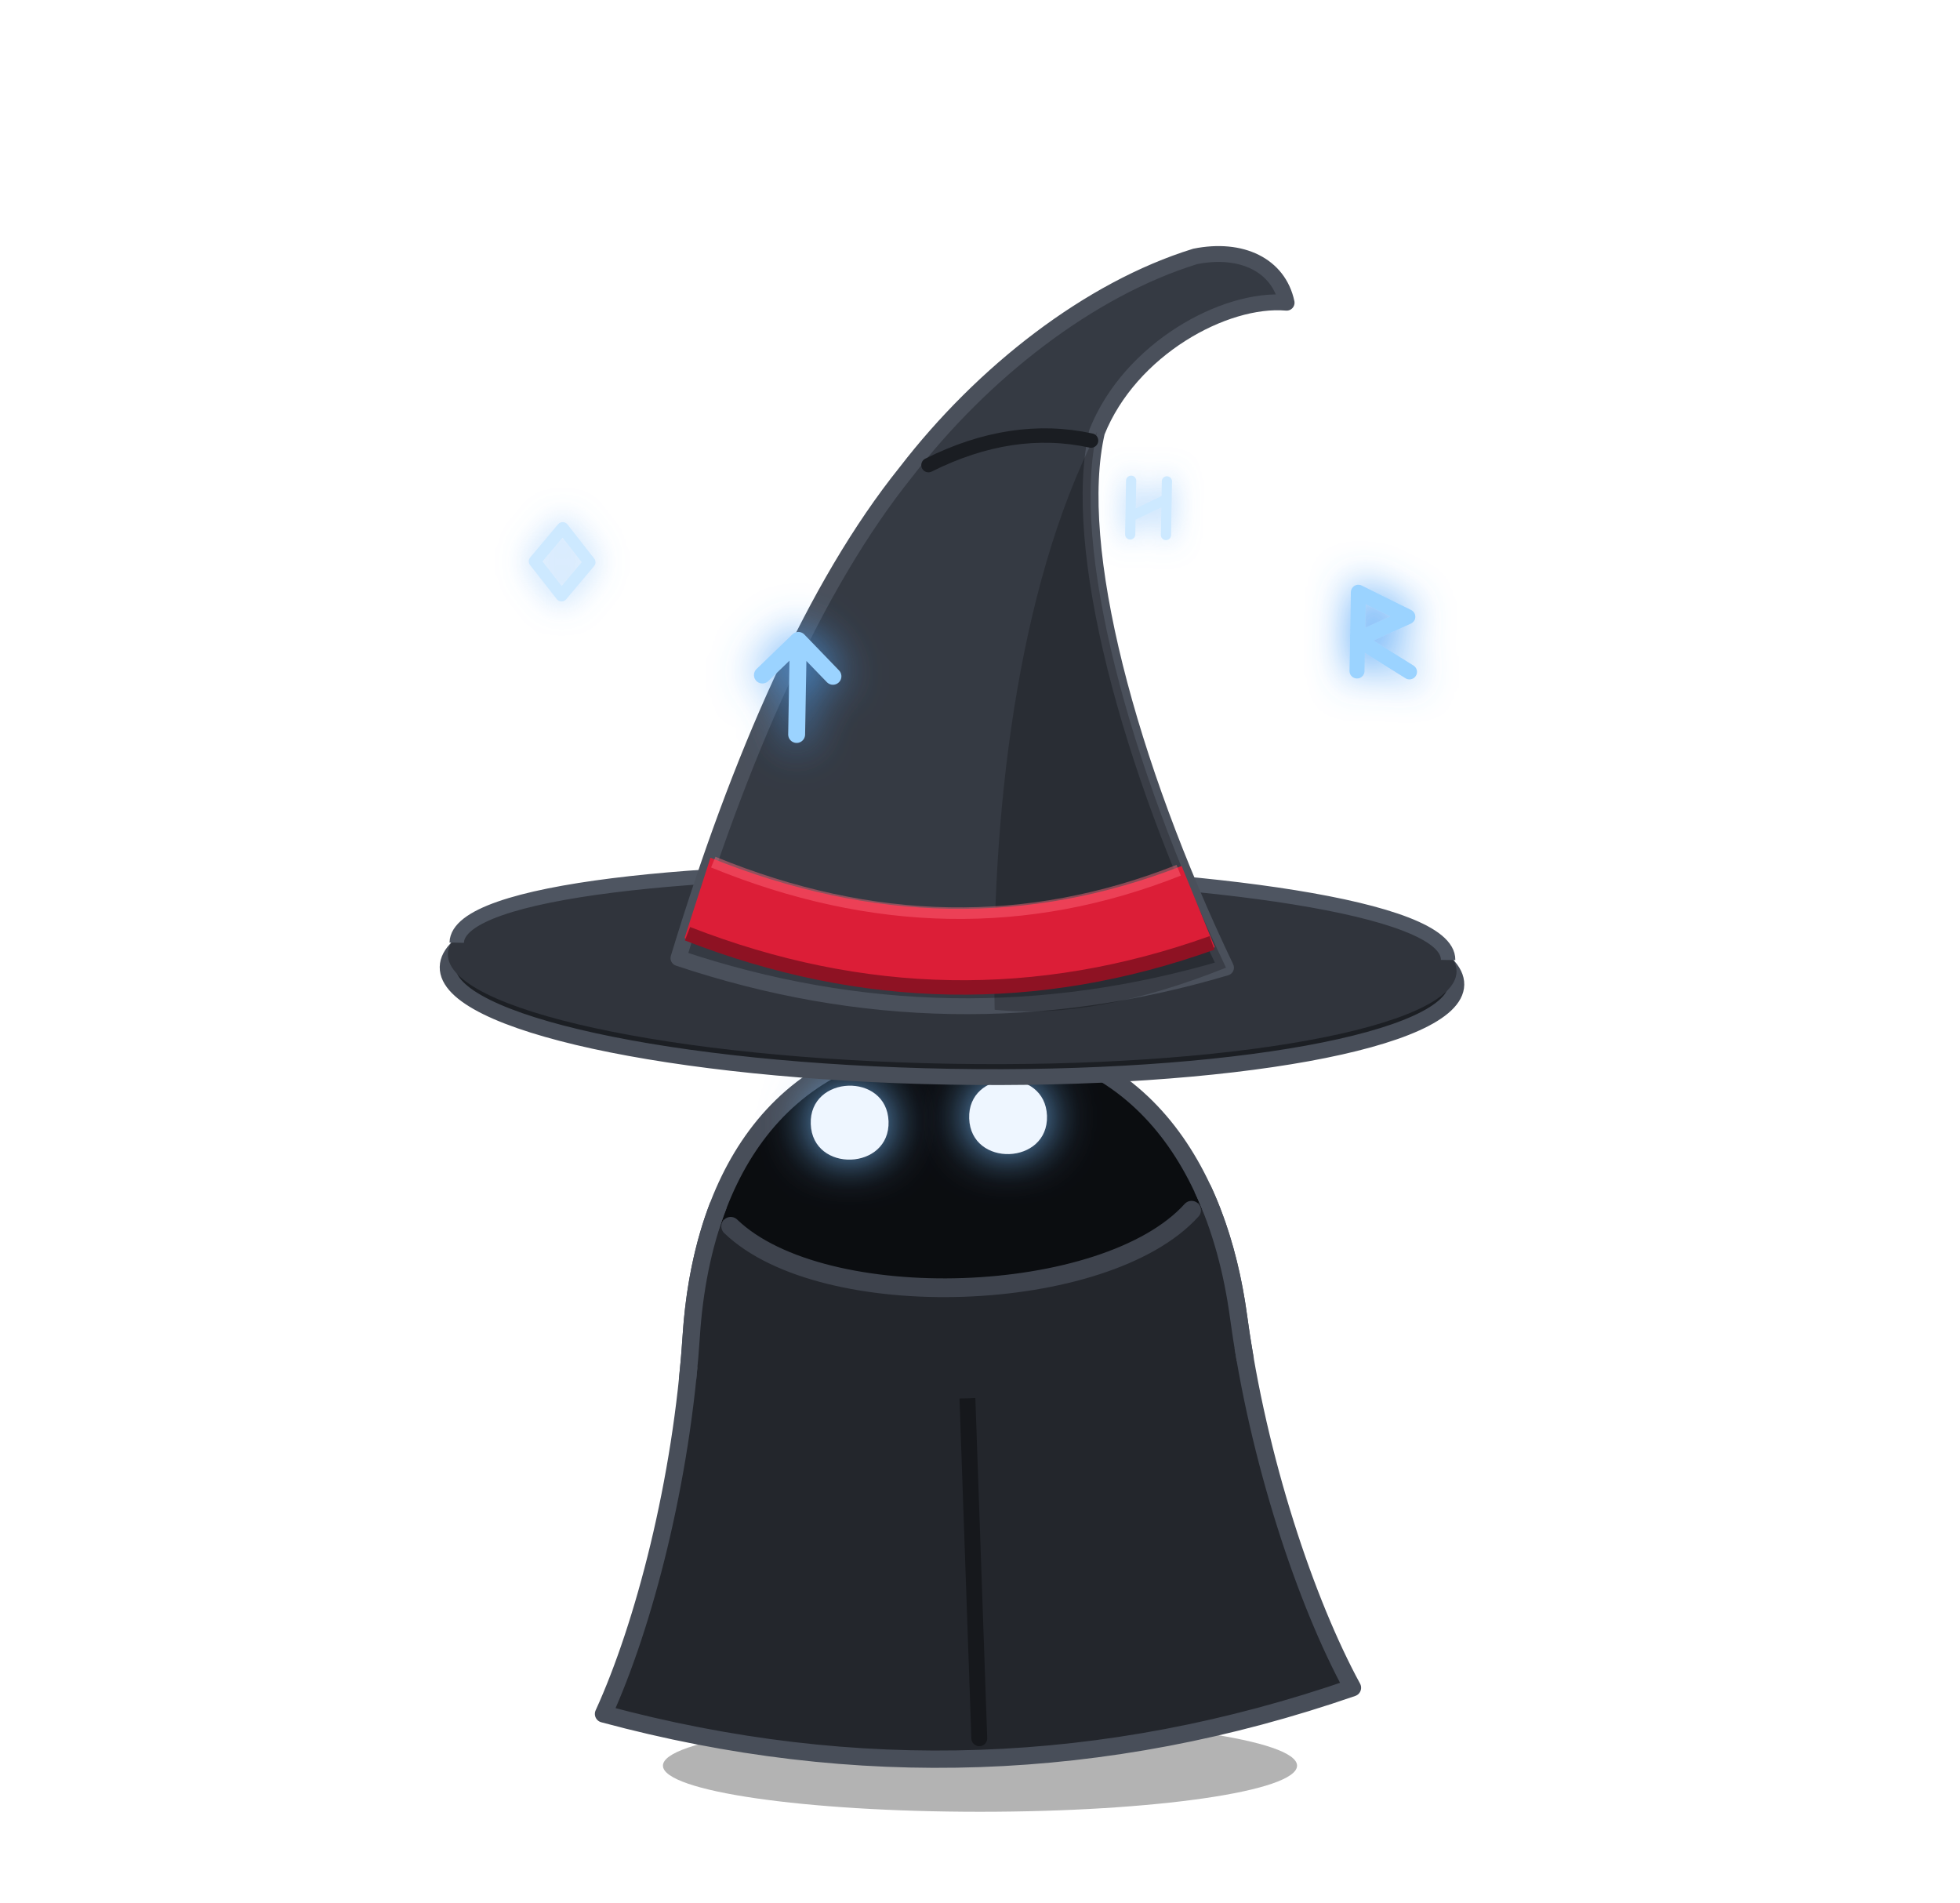
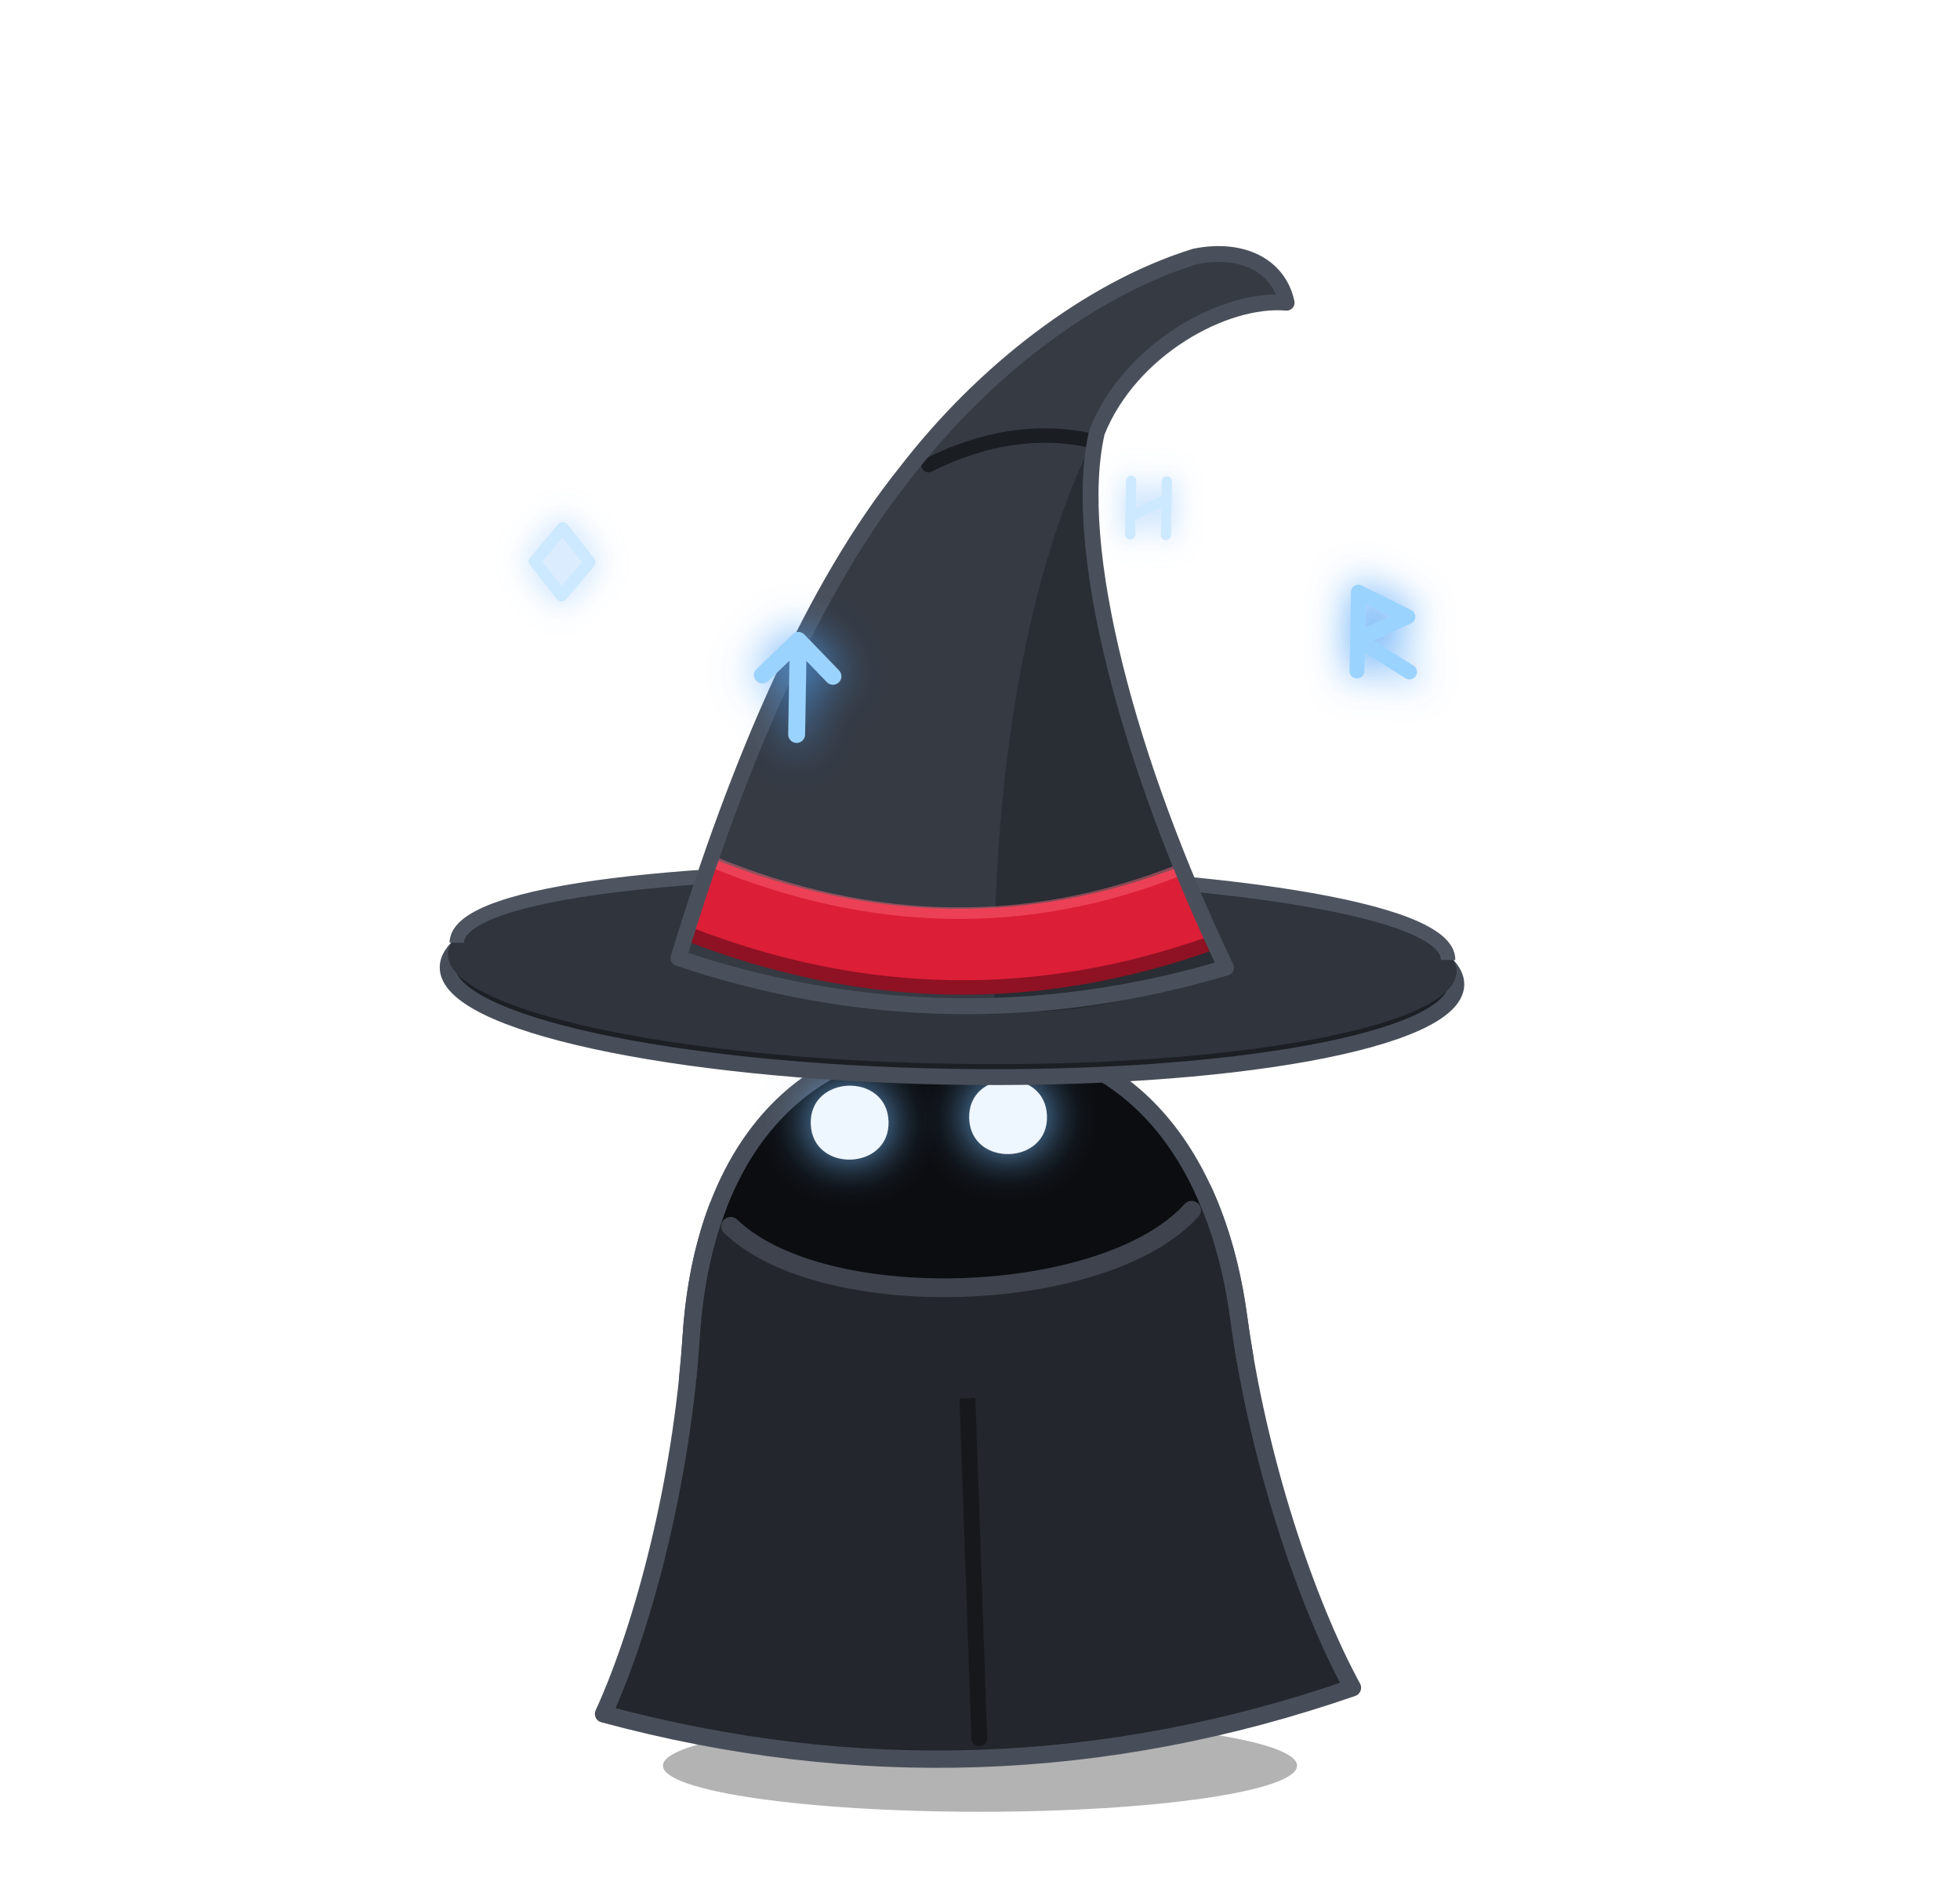
<svg xmlns="http://www.w3.org/2000/svg" width="136" height="132" viewBox="-8 -12 136 132">
  <defs>
    <filter id="wg0" x="-100%" y="-100%" width="300%" height="300%">
      <feGaussianBlur in="SourceAlpha" stdDeviation="1.6" result="b" />
      <feFlood flood-color="#78BEFF" flood-opacity="0.95" />
      <feComposite in2="b" operator="in" />
      <feMerge>
        <feMergeNode />
        <feMergeNode in="SourceGraphic" />
      </feMerge>
    </filter>
    <filter id="wg1" x="-100%" y="-100%" width="300%" height="300%">
      <feGaussianBlur in="SourceAlpha" stdDeviation="1.5" result="b" />
      <feFlood flood-color="#4FA3F7" flood-opacity="1" />
      <feComposite in2="b" operator="in" />
      <feMerge>
        <feMergeNode />
        <feMergeNode in="SourceGraphic" />
      </feMerge>
    </filter>
  </defs>
  <path d="M38 110.5C38 108.73 47.85 107.3 60 107.3C72.15 107.3 82 108.73 82 110.5C82 112.27 72.15 113.7 60 113.7C47.85 113.7 38 112.27 38 110.5Z" fill="#000000" opacity="0.3" />
  <g transform="translate(60 110) rotate(-2 0 0) scale(1 1) translate(-60 -110) translate(0 0)">
    <path d="M60 60C47 60 42 70 41 80C40 90 37 100 34 106Q60 114 86 106C83 100 80 90 79 80C78 70 73 60 60 60Z" fill="#23262C" />
    <path d="M60 85L60 108.6" fill="none" stroke="#16181C" stroke-width="1.1" stroke-linecap="round" />
    <path d="M60 60C50.32 60 45.08 65.54 42.62 72.5L43.5 72.5C50 79 70 79 76.5 72.5L77.38 72.5C74.92 65.54 69.68 60 60 60Z" fill="#0B0D10" />
    <path d="M60 60C47 60 42 70 41 80C40 90 37 100 34 106Q60 114 86 106C83 100 80 90 79 80C78 70 73 60 60 60Z" fill="none" stroke="#484E59" stroke-width="1.2" stroke-linejoin="round" />
    <path d="M49.8 65.6C49.8 62.18 55.2 62.18 55.2 65.6C55.2 69.02 49.8 69.02 49.8 65.6Z" fill="#EEF6FF" filter="url(#wg0)" />
    <path d="M60.8 65.6C60.8 62.18 66.2 62.18 66.2 65.6C66.2 69.02 60.8 69.02 60.8 65.6Z" fill="#EEF6FF" filter="url(#wg0)" />
    <path d="M43.5 72C50 78.5 70 78.5 76.5 72C78.2 75.5 79 79 79.2 82Q60 88 40.8 82C41 79 41.8 75.5 43.5 72Z" fill="#23262C" />
    <path d="M43.2 71C42 73.8 41.31 76.9 41 80C40.9 81 40.78 82 40.64 83M76.8 71C78 73.8 78.69 76.9 79 80C79.1 81 79.22 82 79.36 83" fill="none" stroke="#484E59" stroke-width="1.2" />
    <path d="M44 72.5C50.2 78.9 69.8 78.9 76 72.5" fill="none" stroke="#3E434D" stroke-width="1.3" stroke-linecap="round" />
    <g transform="translate(0 -1.23) rotate(3 60 56) rotate(0 25 56)">
      <g transform="translate(32.45 28.65) scale(0.73 0.73)" opacity="0.5">
        <path d="M0 -3.2L2.6 0L0 3.2L-2.6 0Z" fill="none" stroke="#9BD3FF" stroke-width="1.15" stroke-linecap="round" stroke-linejoin="round" filter="url(#wg1)" />
      </g>
      <g transform="translate(73.07 24.2) scale(0.62 0.62)" opacity="0.5">
        <path d="M-2 -3L-2 3M2 -3L2 3M-2 1L2 -1" fill="none" stroke="#9BD3FF" stroke-width="1.15" stroke-linecap="round" stroke-linejoin="round" filter="url(#wg1)" />
      </g>
      <path d="M25 56.9C25 53.03 40.67 49.9 60 49.9C79.33 49.9 95 53.03 95 56.9C95 60.77 79.33 63.9 60 63.9C40.67 63.9 25 60.77 25 56.9Z" fill="#1C1F24" stroke="#484E59" stroke-width="1.1" />
      <path d="M25 56C25 52.13 40.67 49 60 49C79.33 49 95 52.13 95 56C95 59.87 79.33 63 60 63C40.67 63 25 59.87 25 56Z" fill="#30343C" />
      <path d="M25.6 55.2C25.6 47.8 94.4 47.8 94.4 55.2" fill="none" stroke="#4E5561" stroke-width="1" />
-       <path d="M41 56C45 42 50 30 56.2 22C61.4 15 68.7 9.1 76 6.7C79.2 6 81.8 7.2 82.4 9.8C78.1 9.5 71.6 13.2 69.4 19C67.7 27 72 42 79 56Q60 62 41 56Z" fill="#353A43" stroke="#4A505B" stroke-width="1.1" stroke-linejoin="round" />
+       <path d="M41 56C45 42 50 30 56.2 22C61.4 15 68.7 9.1 76 6.7C79.2 6 81.8 7.2 82.4 9.8C78.1 9.5 71.6 13.2 69.4 19C67.7 27 72 42 79 56Q60 62 41 56Z" fill="#353A43" />
      <path d="M69.4 19C67.7 27 72 42 79 56Q70 59.8 63 59.2C62.5 46 64 30 69.4 19Z" fill="#000000" opacity="0.22" />
      <path d="M57.75 21.5Q63.5 18.5 69 19.6" fill="none" stroke="#1A1D22" stroke-width="1" stroke-linecap="round" />
      <path d="M43.1 49Q60 55.5 75.8 49L78.2 54.6Q60 61.4 41.4 54.6Z" fill="#DC1E37" />
      <path d="M43.3 49.3Q60 55.8 75.6 49.3" fill="none" stroke="#FF6B7D" stroke-width="0.8" opacity="0.45" />
      <path d="M41.6 54.3Q60 61.1 78 54.3" fill="none" stroke="#8E1223" stroke-width="1" />
+       <path d="M41 56C45 42 50 30 56.2 22C61.4 15 68.7 9.1 76 6.7C79.2 6 81.8 7.2 82.4 9.8C78.1 9.5 71.6 13.2 69.4 19C67.7 27 72 42 79 56Q60 62 41 56Z" fill="none" stroke="#4A505B" stroke-width="1.1" stroke-linejoin="round" />
      <g transform="translate(89.55 32.53) scale(0.91 0.91)">
        <path d="M-2 -3L-2 3M-2 -3L1.8 -1.2L-2 0.6L2 3" fill="none" stroke="#9BD3FF" stroke-width="1.15" stroke-linecap="round" stroke-linejoin="round" filter="url(#wg1)" />
      </g>
      <g transform="translate(48.93 37.08) scale(1.02 1.02)">
        <path d="M0 -3.2L0 3.2M-2.4 -0.8L0 -3.2L2.4 -0.8" fill="none" stroke="#9BD3FF" stroke-width="1.15" stroke-linecap="round" stroke-linejoin="round" filter="url(#wg1)" />
      </g>
    </g>
  </g>
</svg>
